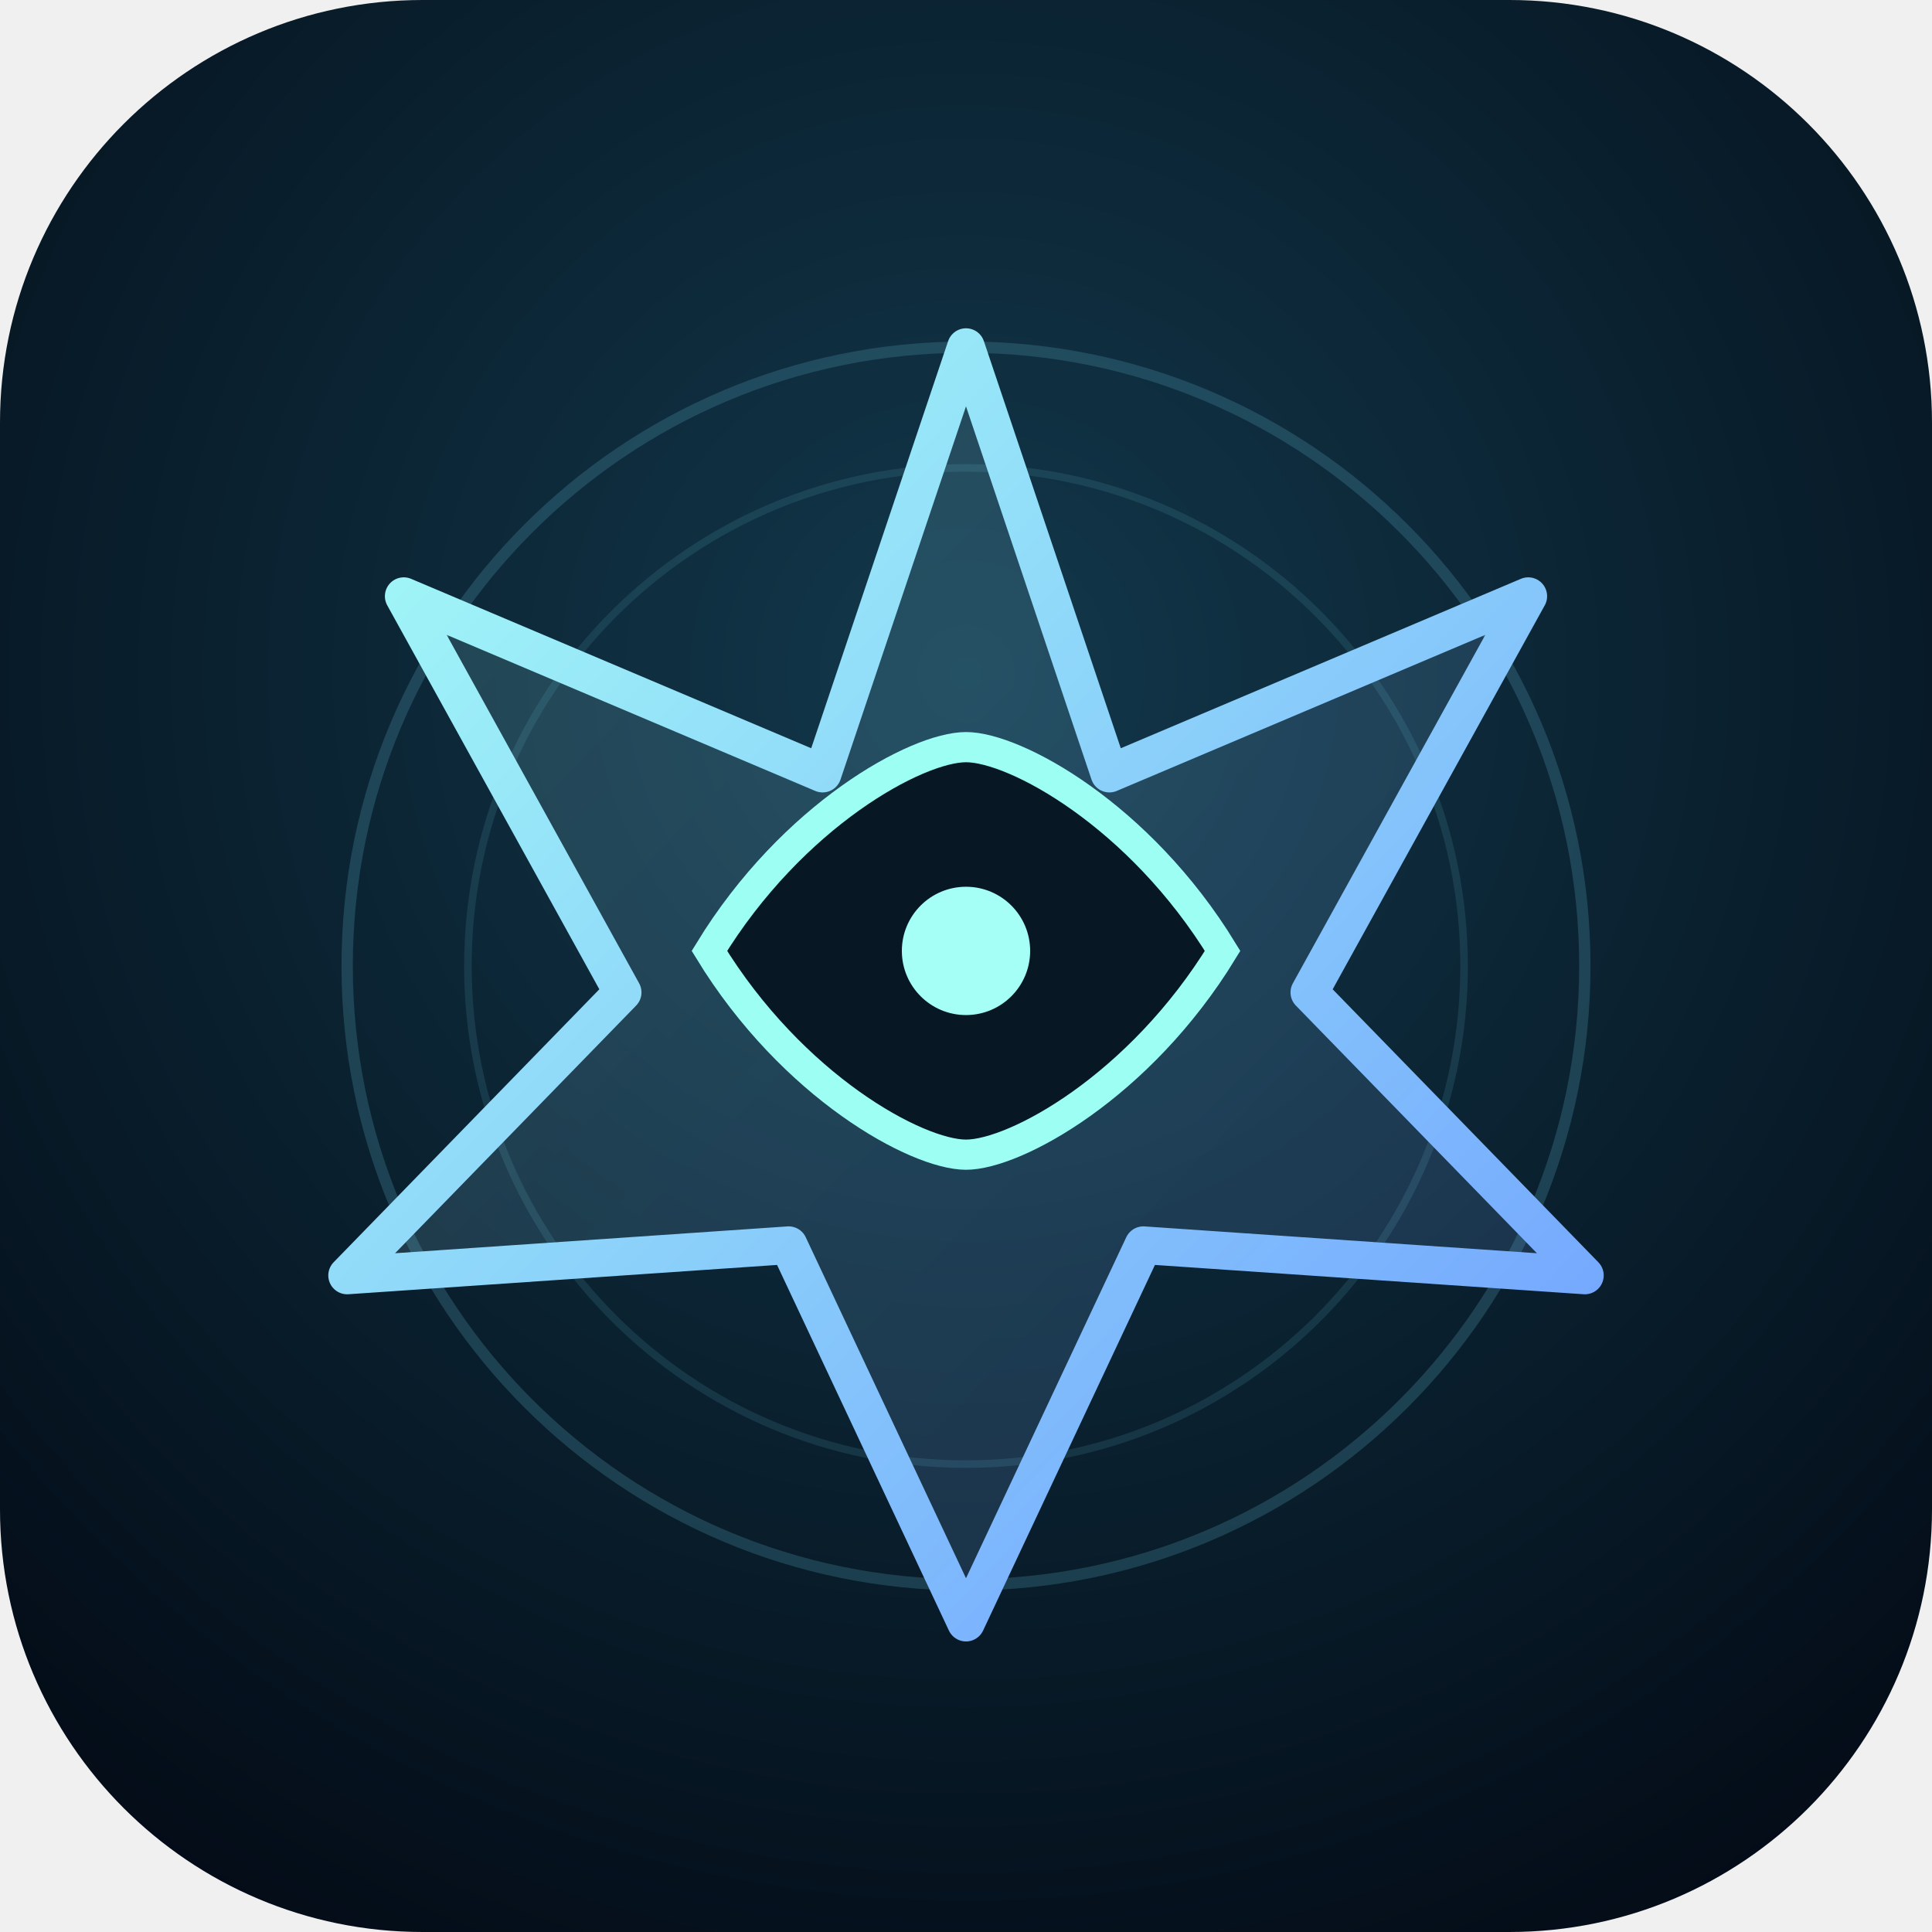
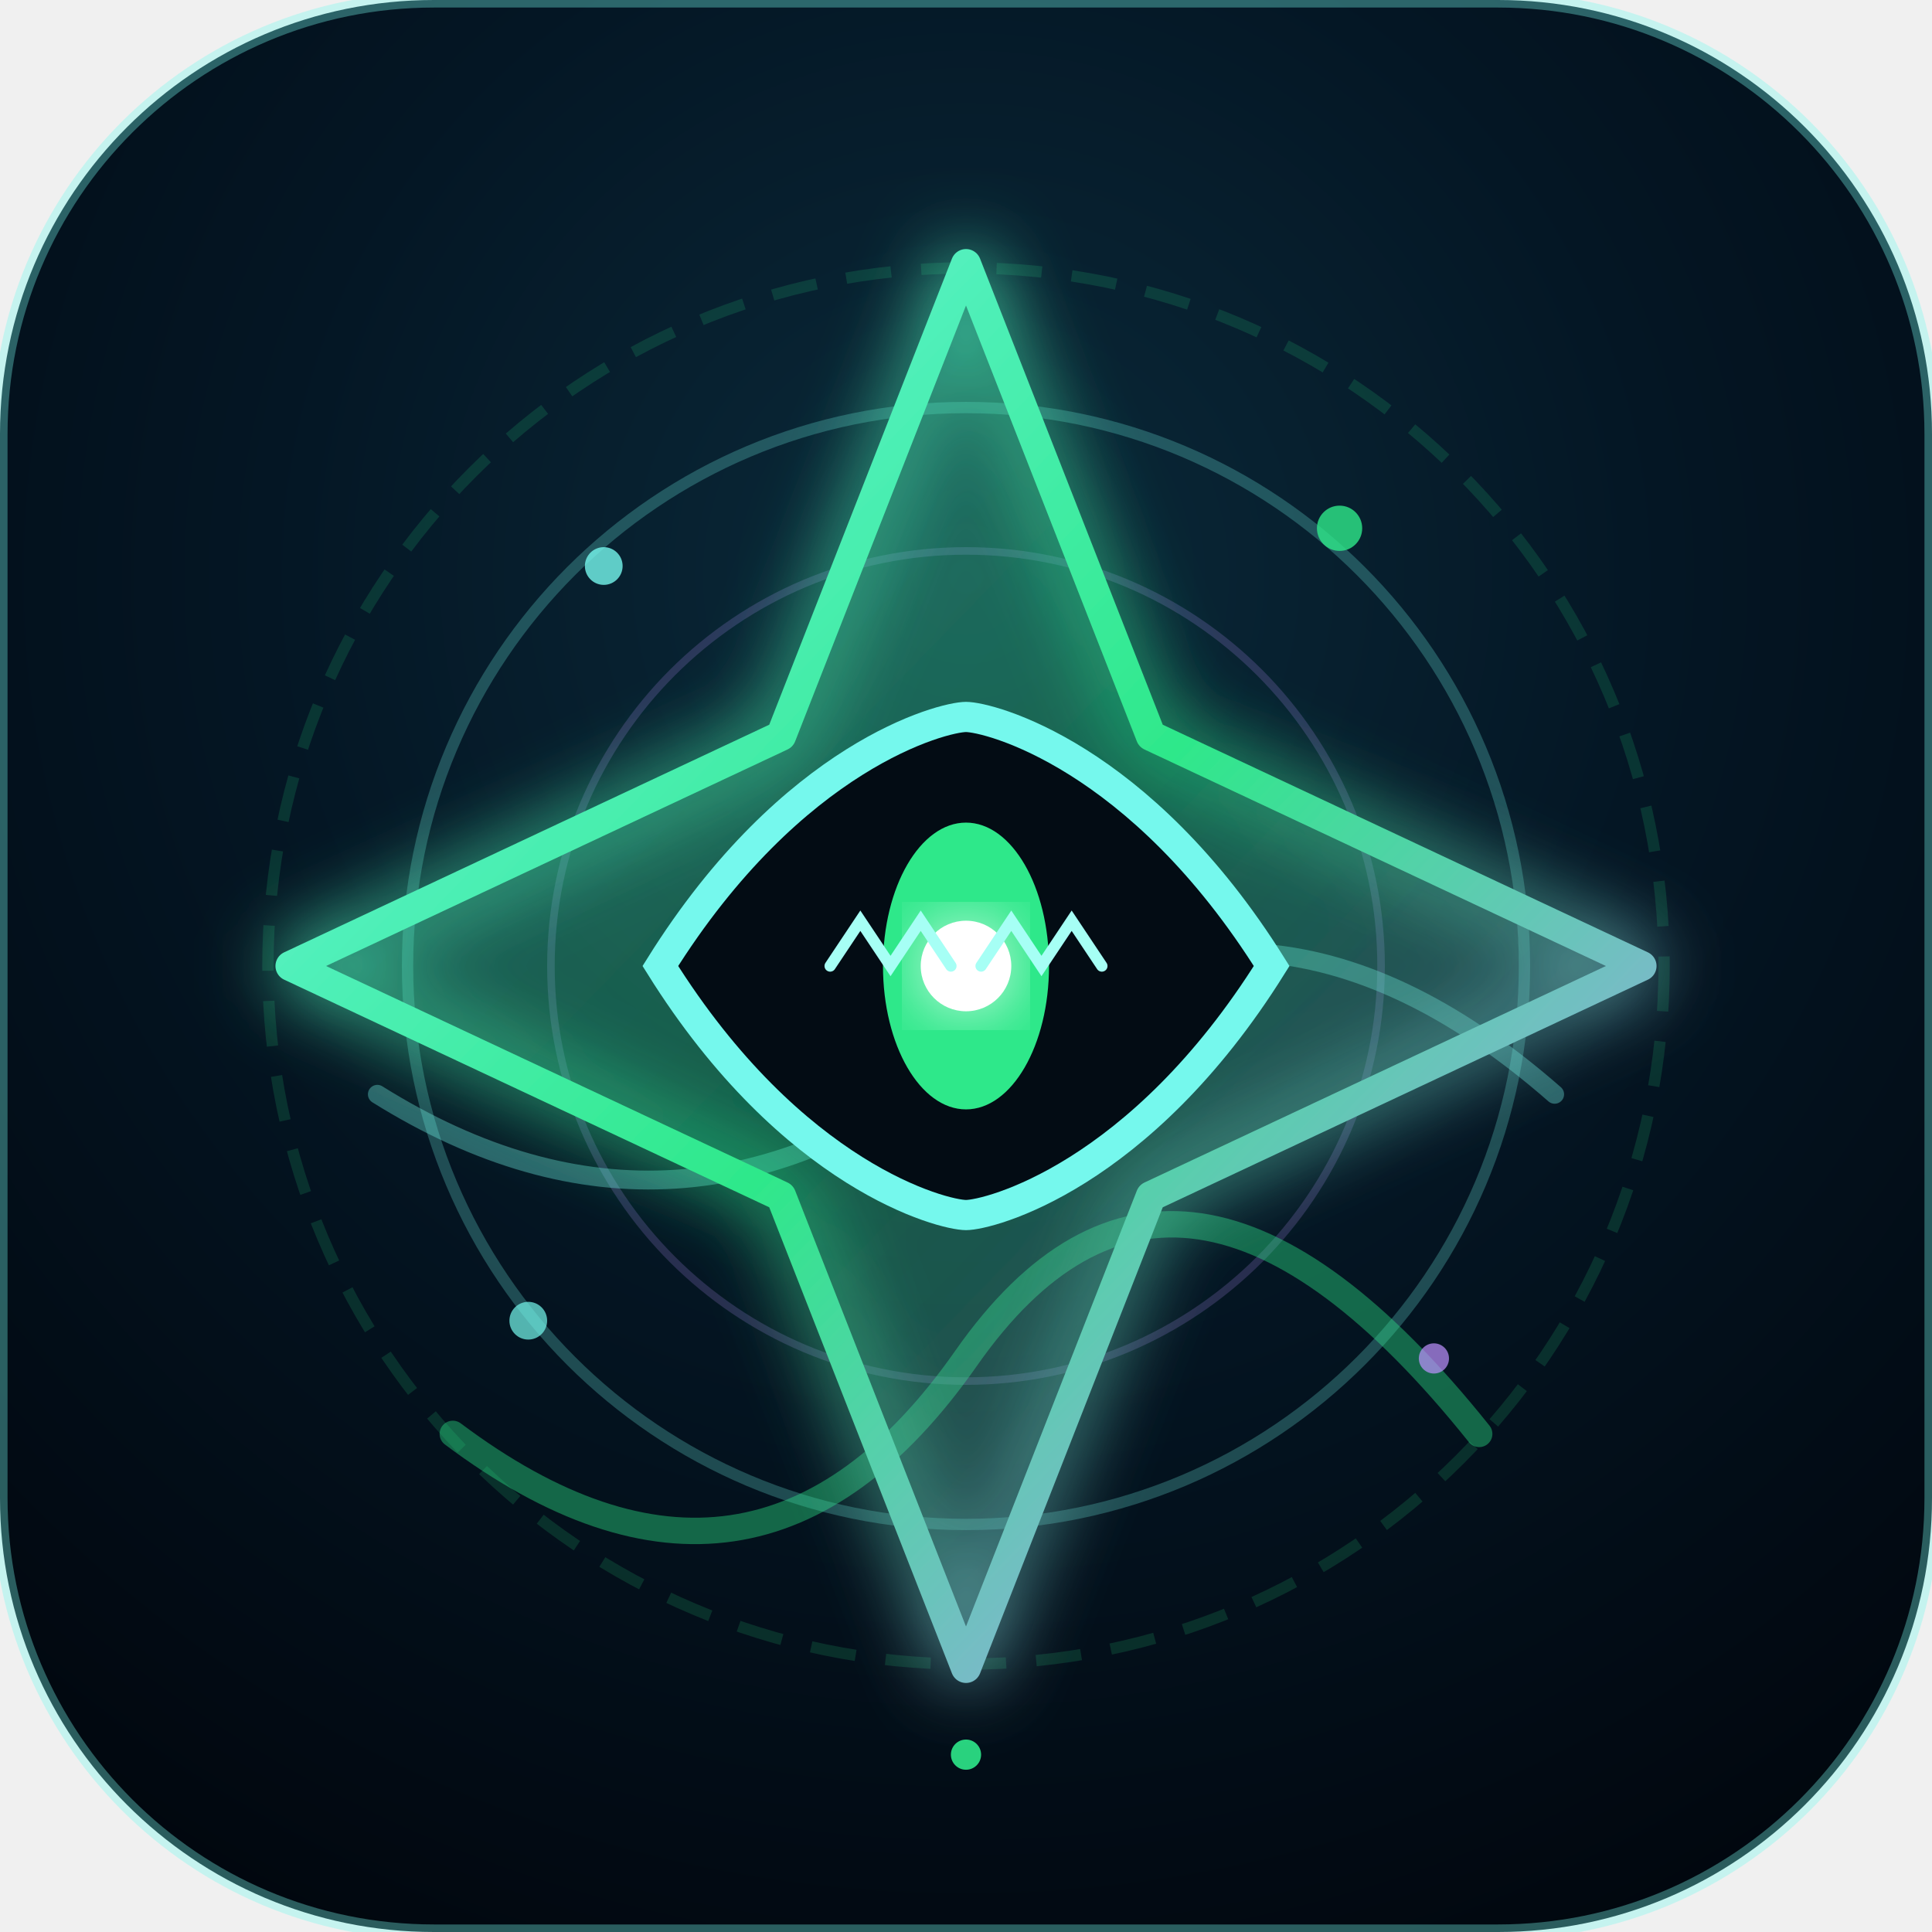
<svg xmlns="http://www.w3.org/2000/svg" viewBox="0 0 512 512">
  <defs>
-     <radialGradient id="bg" cx="50%" cy="35%" r="75%">
-       <stop offset="0" stop-color="#12384b" />
-       <stop offset="1" stop-color="#030b16" />
+     <radialGradient id="oceanDepth" cx="50%" cy="30%" r="80%">
+       <stop offset="0%" stop-color="#0a2a3a" />
+       <stop offset="45%" stop-color="#041624" />
+       <stop offset="100%" stop-color="#01060d" />
    </radialGradient>
-     <linearGradient id="mark" x1="0" y1="0" x2="1" y2="1">
-       <stop offset="0" stop-color="#a5fff6" />
-       <stop offset="1" stop-color="#6f9dff" />
+     <linearGradient id="biolumRays" x1="0%" y1="0%" x2="100%" y2="100%">
+       <stop offset="0%" stop-color="#75f8ed" />
+       <stop offset="50%" stop-color="#2ee88a" />
+       <stop offset="100%" stop-color="#bd91ff" />
    </linearGradient>
+     <filter id="abyssGlow" x="-20%" y="-20%" width="140%" height="140%">
+       <feGaussianBlur stdDeviation="10" result="blur" />
+       <feComposite in="SourceGraphic" in2="blur" operator="over" />
+     </filter>
  </defs>
-   <rect width="512" height="512" rx="112" fill="url(#bg)" />
-   <circle cx="256" cy="256" r="164" fill="none" stroke="#4f9bb0" stroke-opacity=".28" stroke-width="3" />
-   <circle cx="256" cy="256" r="132" fill="none" stroke="#4f9bb0" stroke-opacity=".18" stroke-width="2" />
-   <path d="M256 92 294 205 405 158 347 263 420 338 303 330 256 430 209 330 92 338 165 263 107 158 218 205Z" fill="url(#mark)" fill-opacity=".15" stroke="url(#mark)" stroke-width="10" stroke-linejoin="round" />
-   <path d="M188 252c22-36 55-54 68-54s46 18 68 54c-22 36-55 54-68 54s-46-18-68-54Z" fill="#071724" stroke="#9dfff4" stroke-width="8" />
-   <circle cx="256" cy="252" r="17" fill="#a5fff6" />
+   <rect width="512" height="512" rx="115" fill="url(#oceanDepth)" stroke="rgba(117,248,237,0.35)" stroke-width="4" />
+   <circle cx="256" cy="256" r="185" fill="none" stroke="#2ee88a" stroke-opacity="0.15" stroke-width="3" stroke-dasharray="12 8" />
+   <circle cx="256" cy="256" r="148" fill="none" stroke="#75f8ed" stroke-opacity="0.25" stroke-width="3" />
+   <circle cx="256" cy="256" r="110" fill="none" stroke="#bd91ff" stroke-opacity="0.20" stroke-width="2" />
+   <path d="M120 380 Q 200 440 256 360 T 392 380" fill="none" stroke="#2ee88a" stroke-width="7" stroke-linecap="round" opacity="0.4" />
+   <path d="M100 290 Q 180 340 256 280 T 412 290" fill="none" stroke="#75f8ed" stroke-width="5" stroke-linecap="round" opacity="0.35" />
+   <path d="M256 70 L305 195 L435 256 L305 317 L256 442 L207 317 L77 256 L207 195 Z" fill="url(#biolumRays)" fill-opacity="0.18" stroke="url(#biolumRays)" stroke-width="8" stroke-linejoin="round" filter="url(#abyssGlow)" />
+   <path d="M175 256 C210 200 250 190 256 190 C262 190 302 200 337 256 C302 312 262 322 256 322 C250 322 210 312 175 256 Z" fill="#030c14" stroke="#75f8ed" stroke-width="8" />
+   <ellipse cx="256" cy="256" rx="22" ry="38" fill="#2ee88a" />
+   <circle cx="256" cy="256" r="12" fill="#ffffff" filter="url(#abyssGlow)" />
+   <path d="M220 256 L228 244 L236 256 L244 244 L252 256 M260 256 L268 244 L276 256 L284 244 L292 256" stroke="#a6fff5" stroke-width="3" stroke-linecap="round" fill="none" />
+   <circle cx="160" cy="150" r="5" fill="#75f8ed" opacity="0.8" />
+   <circle cx="355" cy="140" r="6" fill="#2ee88a" opacity="0.8" />
+   <circle cx="380" cy="360" r="4" fill="#bd91ff" opacity="0.7" />
+   <circle cx="140" cy="350" r="5" fill="#75f8ed" opacity="0.7" />
+   <circle cx="256" cy="465" r="4" fill="#2ee88a" opacity="0.9" />
</svg>
